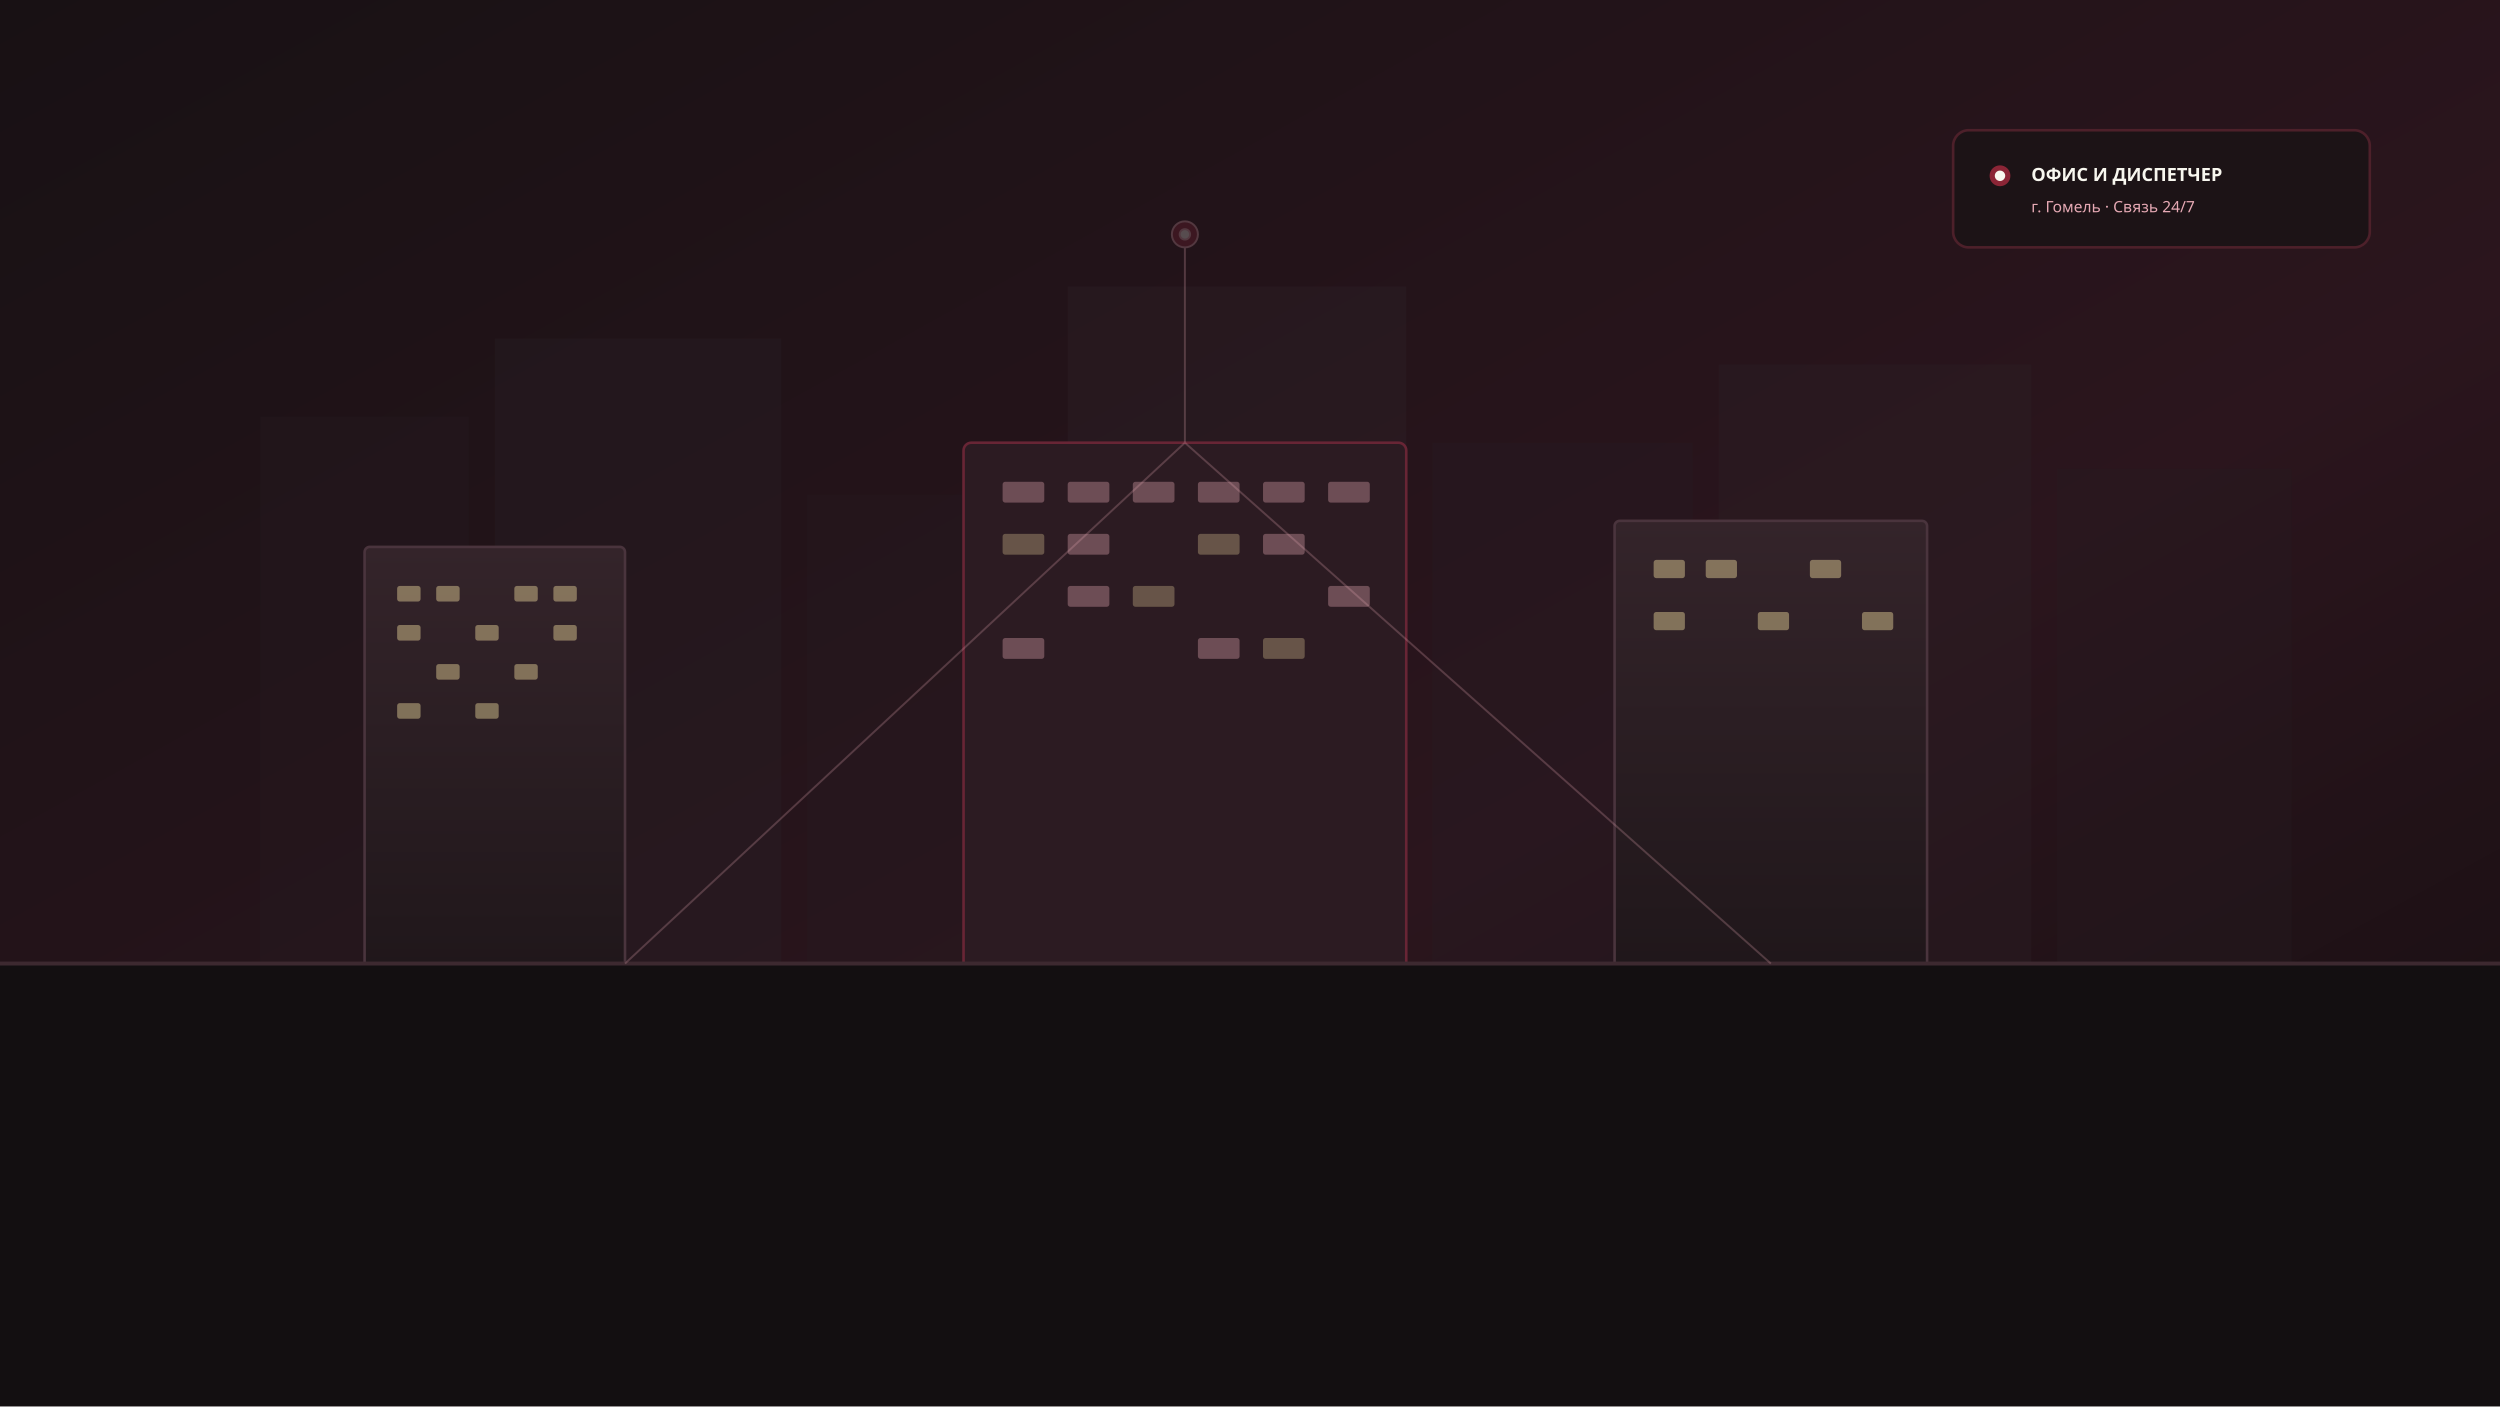
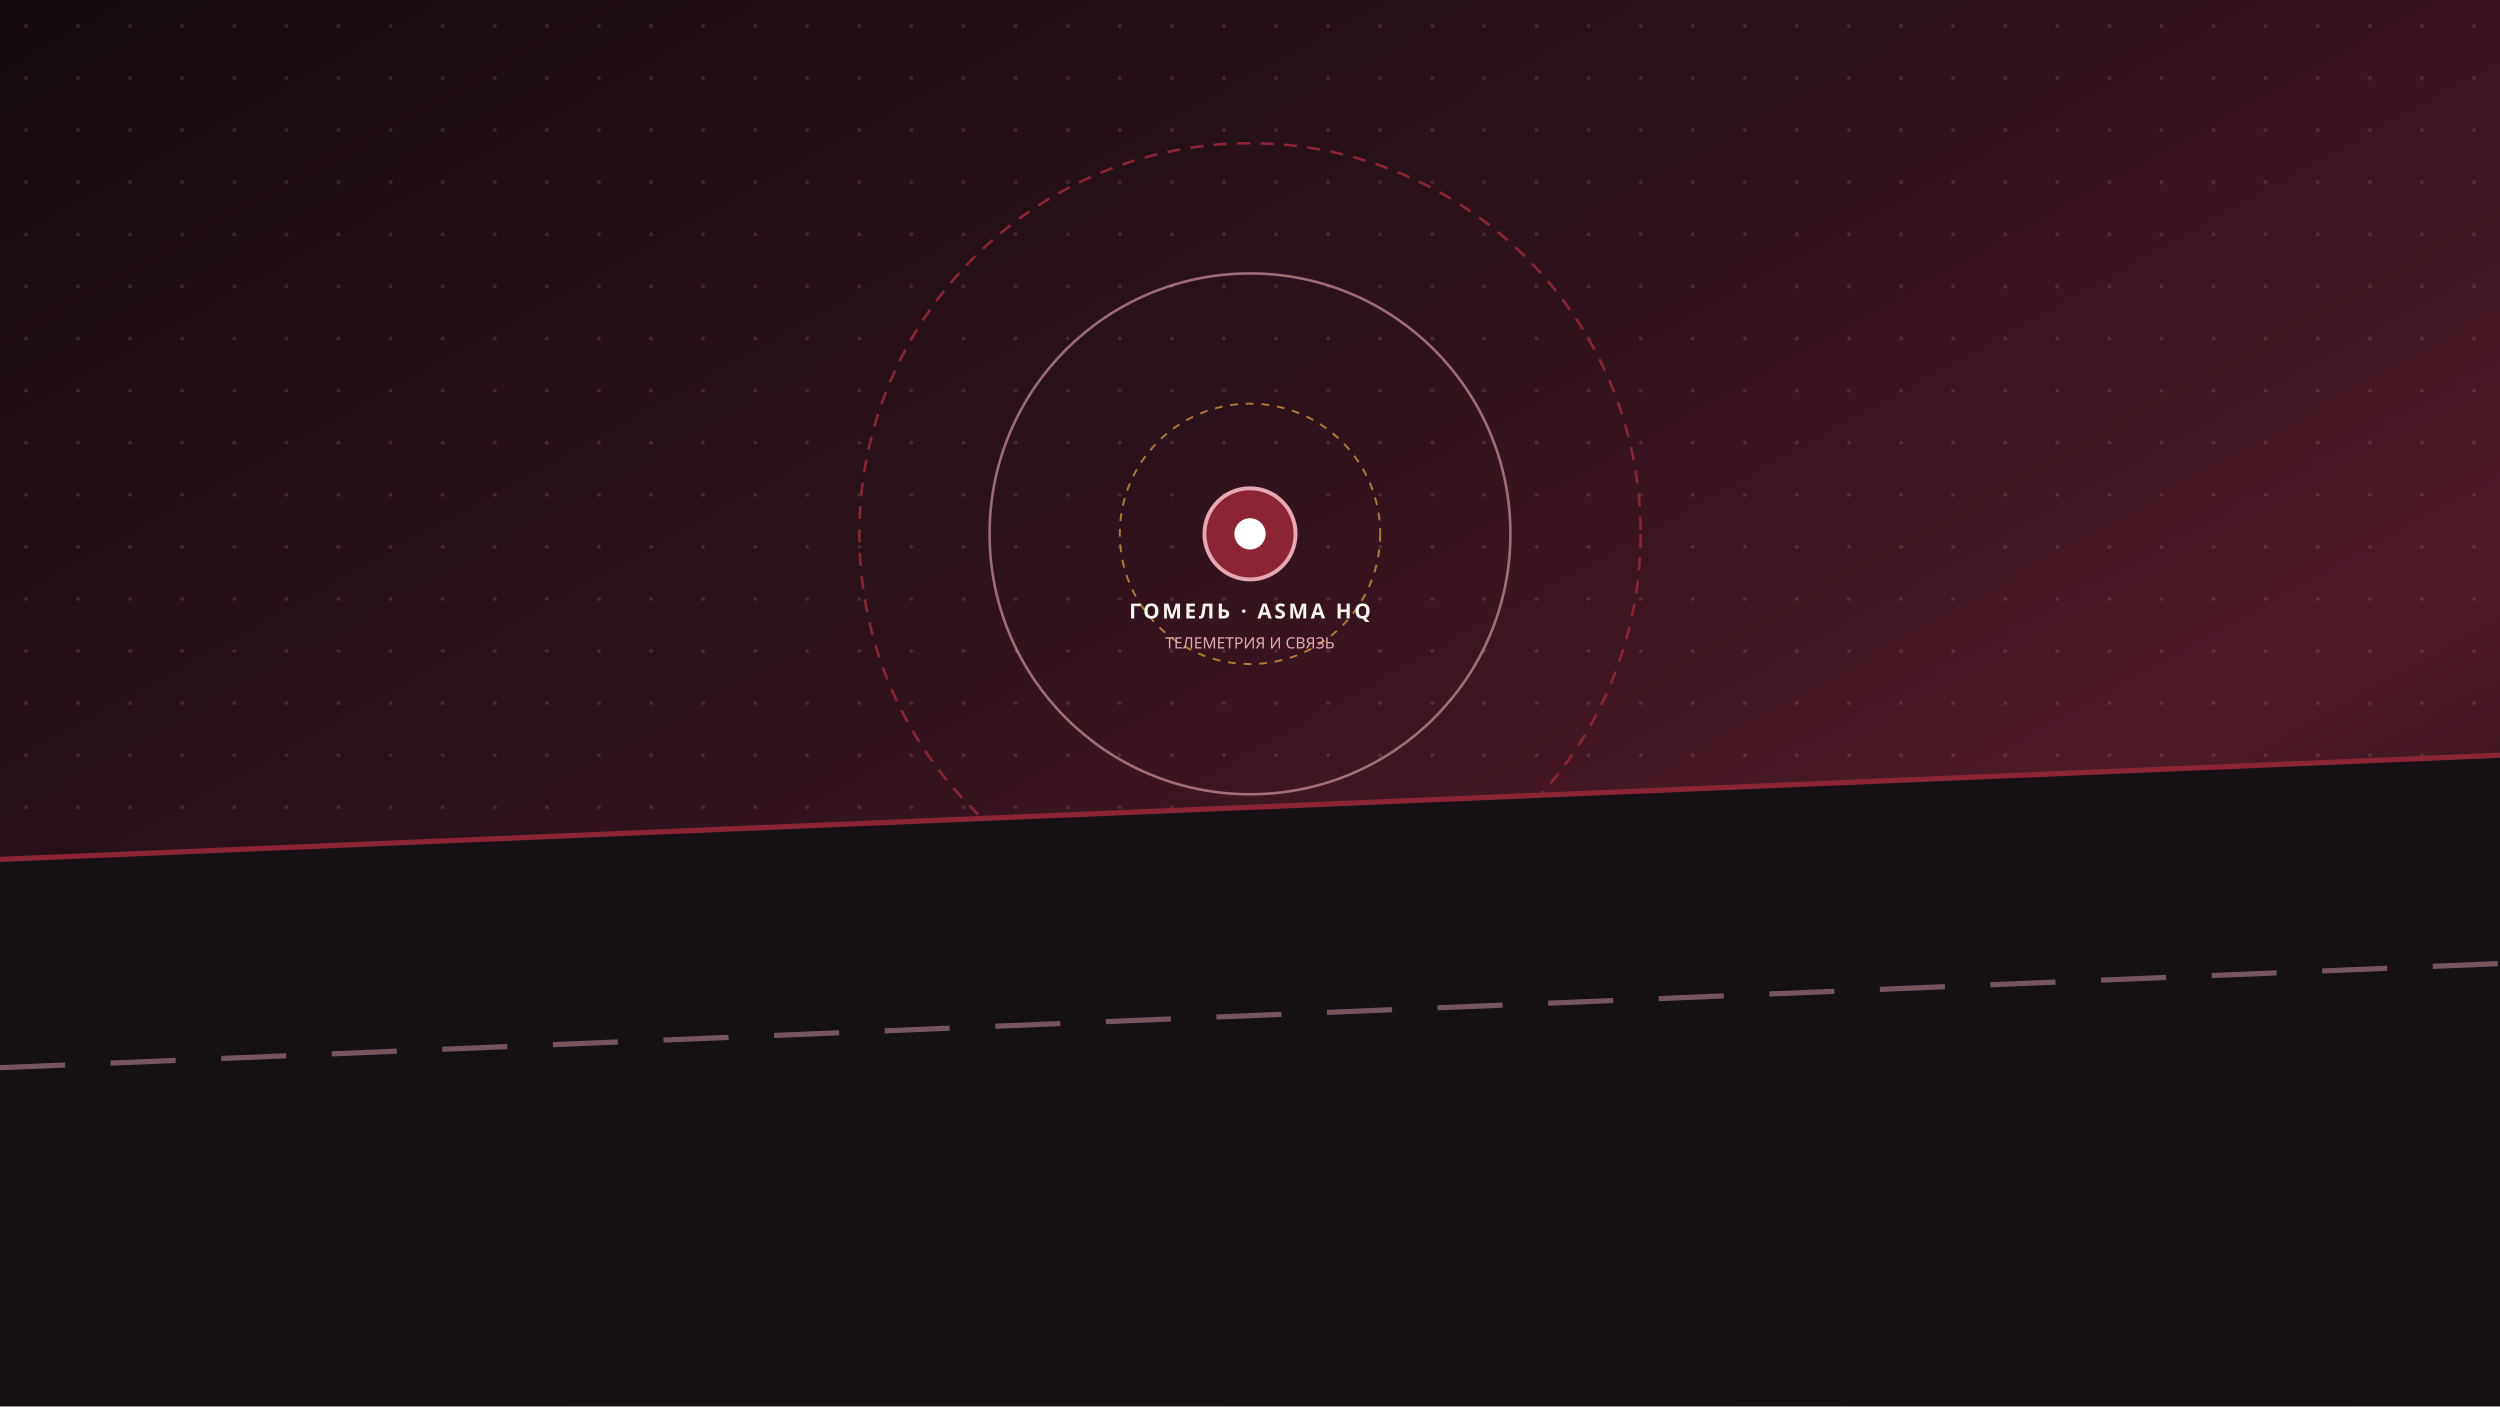
<svg xmlns="http://www.w3.org/2000/svg" width="1920" height="1080" viewBox="0 0 1920 1080" fill="none">
  <defs>
-     <linearGradient id="city_sky" x1="0%" y1="0%" x2="100%" y2="100%">
-       <stop offset="0%" stop-color="#181114" />
-       <stop offset="60%" stop-color="#2B151D" />
-       <stop offset="100%" stop-color="#140E10" />
+     <linearGradient id="cnt_sky_c" x1="0%" y1="0%" x2="100%" y2="100%">
+       <stop offset="0%" stop-color="#140A0D" />
+       <stop offset="40%" stop-color="#2D121B" />
+       <stop offset="70%" stop-color="#4F1A28" />
+       <stop offset="100%" stop-color="#14090D" />
    </linearGradient>
-     <linearGradient id="office_bldg" x1="0%" y1="0%" x2="0%" y2="100%">
-       <stop offset="0%" stop-color="#34242A" />
-       <stop offset="100%" stop-color="#1A1316" />
-     </linearGradient>
+     <pattern id="cnt_dots" width="40" height="40" patternUnits="userSpaceOnUse">
+       <circle cx="20" cy="20" r="1.5" fill="#E6A9B4" fill-opacity="0.16" />
+     </pattern>
  </defs>
-   <rect width="1920" height="1080" fill="url(#city_sky)" />
-   <g opacity="0.35">
-     <rect x="200" y="320" width="160" height="420" fill="#241B20" />
-     <rect x="380" y="260" width="220" height="480" fill="#291F24" />
-     <rect x="620" y="380" width="180" height="360" fill="#241B20" />
-     <rect x="820" y="220" width="260" height="520" fill="#2F2128" />
-     <rect x="1100" y="340" width="200" height="400" fill="#251B21" />
-     <rect x="1320" y="280" width="240" height="460" fill="#2B1F25" />
-     <rect x="1580" y="360" width="180" height="380" fill="#241B20" />
+   <rect width="1920" height="1080" fill="url(#cnt_sky_c)" />
+   <rect width="1920" height="1080" fill="url(#cnt_dots)" />
+   <g transform="translate(960, 410)">
+     <circle cx="0" cy="0" r="300" stroke="#8B2536" stroke-width="2" stroke-dasharray="10 8" fill="none" />
+     <circle cx="0" cy="0" r="200" stroke="#E6A9B4" stroke-width="2" fill="none" opacity="0.6" />
+     <circle cx="0" cy="0" r="100" stroke="#FFC048" stroke-width="1.5" stroke-dasharray="6 6" fill="none" opacity="0.6" />
+     <circle cx="0" cy="0" r="35" fill="#8B2536" stroke="#E6A9B4" stroke-width="3" />
+     <circle cx="0" cy="0" r="12" fill="#FFF" />
+     <text x="0" y="65" text-anchor="middle" fill="#F8F7EF" font-family="system-ui, sans-serif" font-size="16" font-weight="900" letter-spacing="2">ГОМЕЛЬ · ASMA HQ</text>
+     <text x="0" y="88" text-anchor="middle" fill="#E6A9B4" font-family="system-ui, sans-serif" font-size="12">ТЕЛЕМЕТРИЯ И СВЯЗЬ</text>
  </g>
-   <g>
-     <rect x="280" y="420" width="200" height="420" rx="4" fill="url(#office_bldg)" stroke="#4A343D" stroke-width="2" />
-     <g fill="#FFEAA7" opacity="0.4">
-       <rect x="305" y="450" width="18" height="12" rx="2" />
-       <rect x="335" y="450" width="18" height="12" rx="2" />
-       <rect x="395" y="450" width="18" height="12" rx="2" />
-       <rect x="425" y="450" width="18" height="12" rx="2" />
-       <rect x="305" y="480" width="18" height="12" rx="2" />
-       <rect x="365" y="480" width="18" height="12" rx="2" />
-       <rect x="425" y="480" width="18" height="12" rx="2" />
-       <rect x="335" y="510" width="18" height="12" rx="2" />
-       <rect x="395" y="510" width="18" height="12" rx="2" />
-       <rect x="305" y="540" width="18" height="12" rx="2" />
-       <rect x="365" y="540" width="18" height="12" rx="2" />
-     </g>
-     <rect x="740" y="340" width="340" height="500" rx="6" fill="#2C1B22" stroke="#682535" stroke-width="2" />
-     <g fill="#E6A9B4" opacity="0.35">
-       <rect x="770" y="370" width="32" height="16" rx="2" />
-       <rect x="820" y="370" width="32" height="16" rx="2" />
-       <rect x="870" y="370" width="32" height="16" rx="2" />
-       <rect x="920" y="370" width="32" height="16" rx="2" />
-       <rect x="970" y="370" width="32" height="16" rx="2" />
-       <rect x="1020" y="370" width="32" height="16" rx="2" />
-       <rect x="770" y="410" width="32" height="16" rx="2" fill="#FFEAA7" opacity="0.8" />
-       <rect x="820" y="410" width="32" height="16" rx="2" />
-       <rect x="920" y="410" width="32" height="16" rx="2" fill="#FFEAA7" opacity="0.8" />
-       <rect x="970" y="410" width="32" height="16" rx="2" />
-       <rect x="820" y="450" width="32" height="16" rx="2" />
-       <rect x="870" y="450" width="32" height="16" rx="2" fill="#FFEAA7" opacity="0.8" />
-       <rect x="1020" y="450" width="32" height="16" rx="2" />
-       <rect x="770" y="490" width="32" height="16" rx="2" />
-       <rect x="920" y="490" width="32" height="16" rx="2" />
-       <rect x="970" y="490" width="32" height="16" rx="2" fill="#FFEAA7" opacity="0.8" />
-     </g>
-     <rect x="1240" y="400" width="240" height="440" rx="4" fill="url(#office_bldg)" stroke="#4A343D" stroke-width="2" />
-     <g fill="#FFEAA7" opacity="0.4">
-       <rect x="1270" y="430" width="24" height="14" rx="2" />
-       <rect x="1310" y="430" width="24" height="14" rx="2" />
-       <rect x="1390" y="430" width="24" height="14" rx="2" />
-       <rect x="1270" y="470" width="24" height="14" rx="2" />
-       <rect x="1350" y="470" width="24" height="14" rx="2" />
-       <rect x="1430" y="470" width="24" height="14" rx="2" />
-     </g>
-   </g>
-   <rect y="740" width="1920" height="340" fill="#130F11" />
-   <line x1="0" y1="740" x2="1920" y2="740" stroke="#3D2930" stroke-width="3" />
-   <g stroke="#E6A9B4" opacity="0.25" stroke-width="1.5">
-     <line x1="910" y1="340" x2="480" y2="740" />
-     <line x1="910" y1="340" x2="1360" y2="740" />
-     <line x1="910" y1="340" x2="910" y2="180" />
-     <circle cx="910" cy="180" r="10" fill="#8B2536" />
-     <circle cx="910" cy="180" r="4" fill="#F8F7EF" />
-   </g>
-   <g transform="translate(1500, 100)">
-     <rect width="320" height="90" rx="12" fill="#1C1316" stroke="#4D202A" stroke-width="2" />
-     <circle cx="36" cy="35" r="8" fill="#8B2536" />
-     <circle cx="36" cy="35" r="4" fill="#F8F7EF" />
-     <text x="60" y="39" fill="#F8F7EF" font-family="system-ui, sans-serif" font-size="14" font-weight="700">ОФИС И ДИСПЕТЧЕР</text>
-     <text x="60" y="63" fill="#E6A9B4" font-family="system-ui, sans-serif" font-size="12">г. Гомель · Связь 24/7</text>
-   </g>
+   <path d="M 0 660 Q 960 620 1920 580 L 1920 1080 L 0 1080 Z" fill="#151013" />
+   <path d="M 0 660 Q 960 620 1920 580" stroke="#8B2536" stroke-width="4" />
+   <path d="M 0 820 Q 960 780 1920 740" stroke="#E6A9B4" stroke-width="4" stroke-dasharray="50 35" opacity="0.45" />
</svg>
